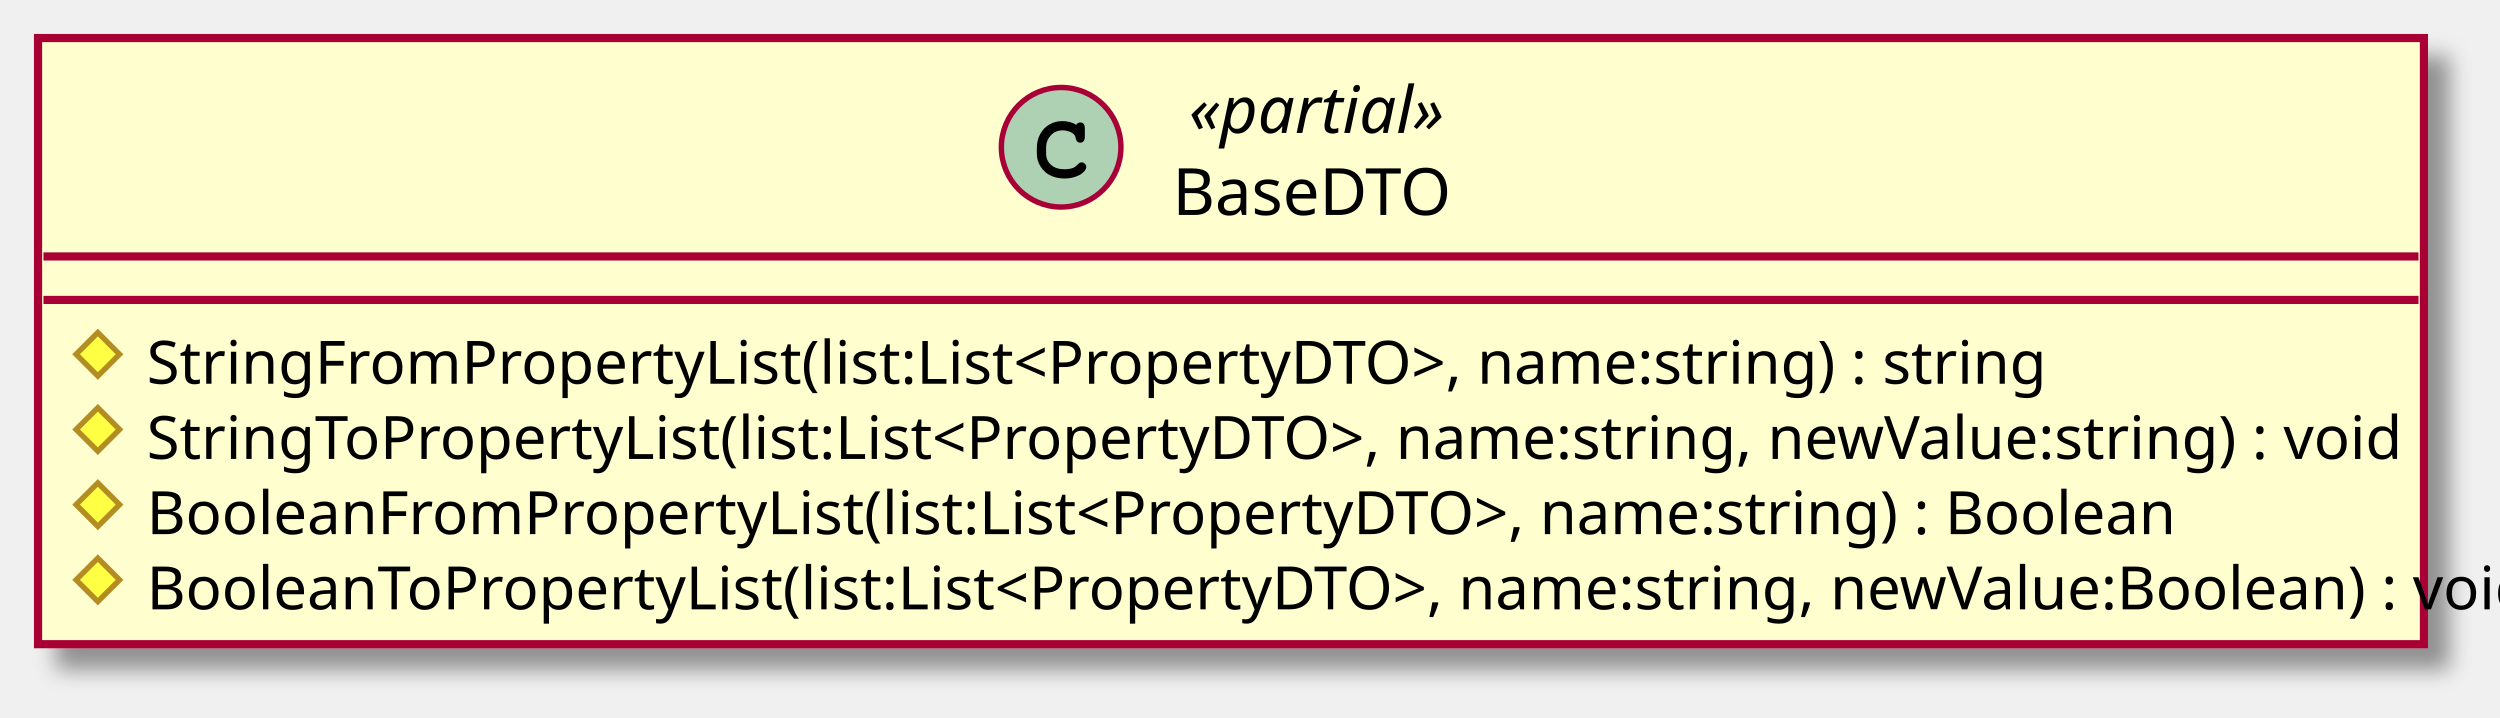
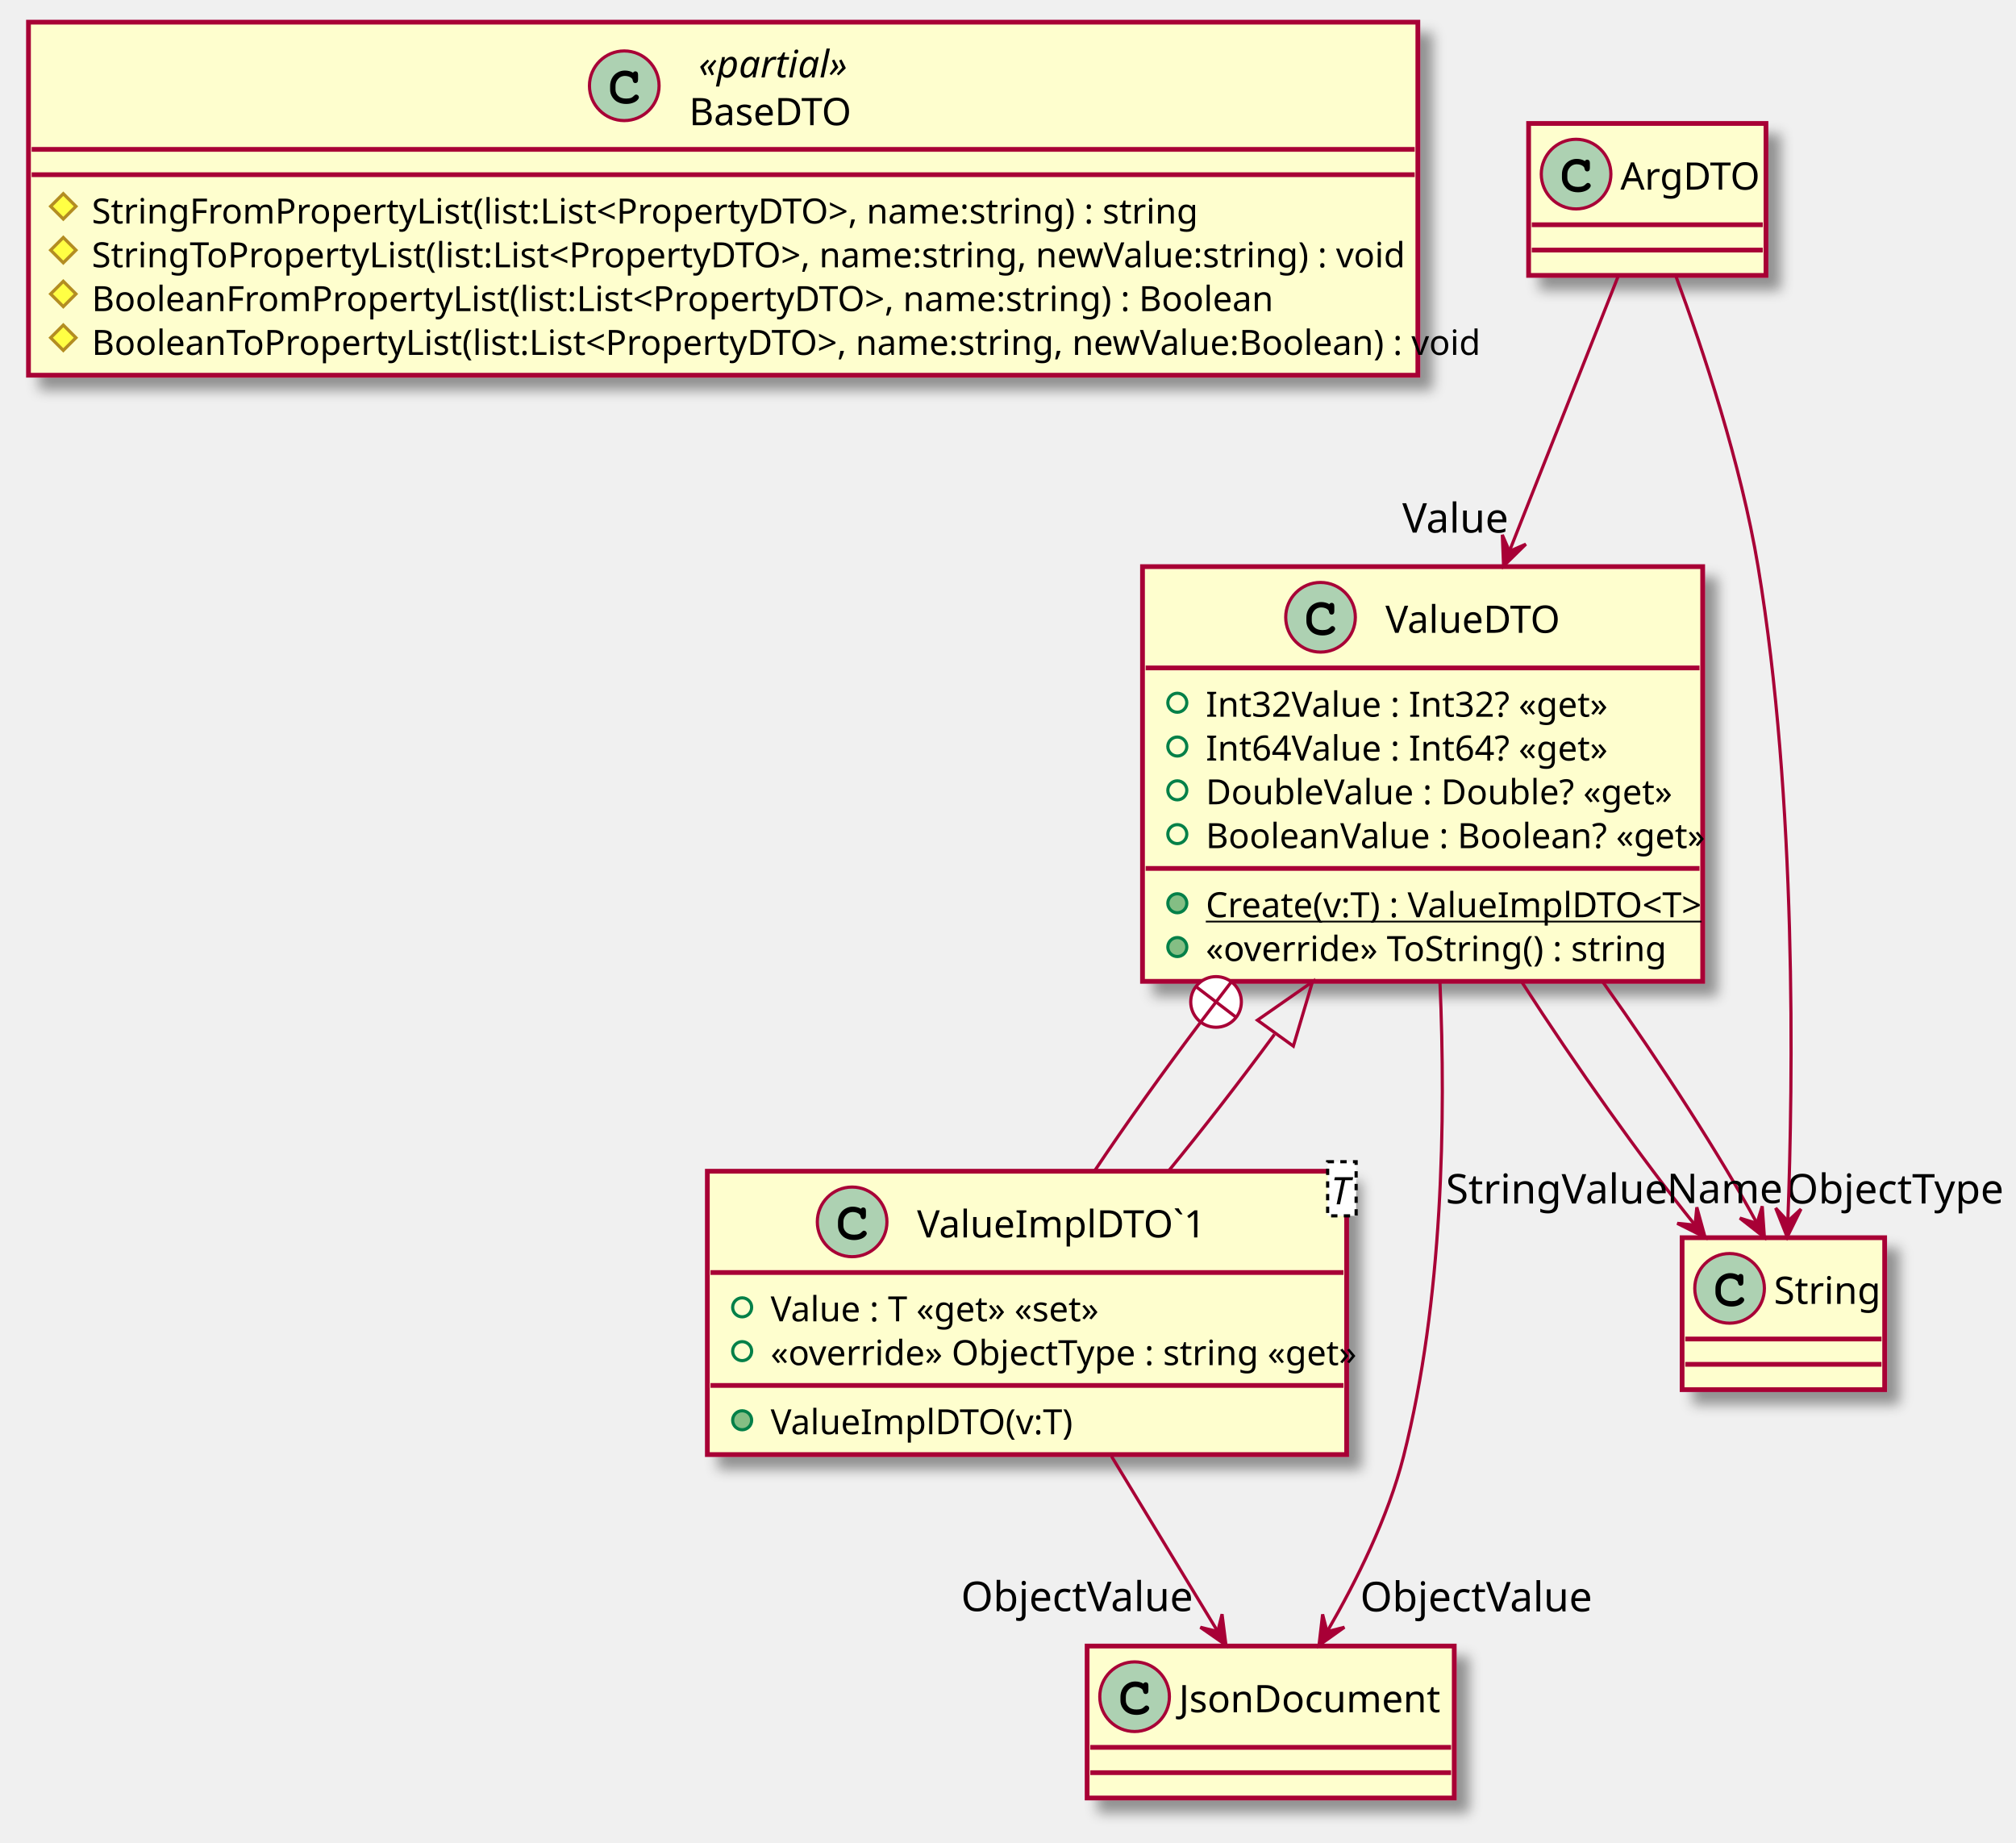
- <svg xmlns="http://www.w3.org/2000/svg" contentScriptType="application/ecmascript" contentStyleType="text/css" height="132px" preserveAspectRatio="none" style="width:460px;height:132px;background:#FFFFFF;" version="1.1" viewBox="0 0 460 132" width="460px" zoomAndPan="magnify">
+ <svg xmlns="http://www.w3.org/2000/svg" contentScriptType="application/ecmascript" contentStyleType="text/css" height="582px" preserveAspectRatio="none" style="width:637px;height:582px;background:#FFFFFF;" version="1.1" viewBox="0 0 637 582" width="637px" zoomAndPan="magnify">
  <defs>
-     <filter height="300%" id="ftryukskc3itb" width="300%" x="-1" y="-1">
+     <filter height="300%" id="fv3nblt9drwmm" width="300%" x="-1" y="-1">
      <feGaussianBlur result="blurOut" stdDeviation="2.0" />
      <feColorMatrix in="blurOut" result="blurOut2" type="matrix" values="0 0 0 0 0 0 0 0 0 0 0 0 0 0 0 0 0 0 .4 0" />
      <feOffset dx="4.0" dy="4.0" in="blurOut2" result="blurOut3" />
      <feBlend in="SourceGraphic" in2="blurOut3" mode="normal" />
    </filter>
  </defs>
  <g>
-     <rect codeLine="1" fill="#FEFECE" filter="url(#ftryukskc3itb)" height="111.531" id="BaseDTO" style="stroke:#A80036;stroke-width:1.5;" width="439" x="7" y="7" />
-     <ellipse cx="195.25" cy="27.094" fill="#ADD1B2" rx="11" ry="11" style="stroke:#A80036;stroke-width:1.0;" />
-     <path d="M198.016,22.969 Q198.172,22.75 198.359,22.641 Q198.547,22.531 198.766,22.531 Q199.141,22.531 199.375,22.789 Q199.609,23.047 199.609,23.656 L199.609,25.109 Q199.609,25.719 199.375,25.984 Q199.141,26.25 198.766,26.25 Q198.422,26.25 198.219,26.047 Q198.016,25.859 197.906,25.344 Q197.859,24.984 197.672,24.797 Q197.344,24.422 196.734,24.203 Q196.125,23.984 195.5,23.984 Q194.734,23.984 194.102,24.312 Q193.469,24.641 192.977,25.391 Q192.484,26.141 192.484,27.172 L192.484,28.266 Q192.484,29.5 193.375,30.32 Q194.266,31.141 195.859,31.141 Q196.797,31.141 197.453,30.891 Q197.844,30.734 198.266,30.297 Q198.531,30.031 198.68,29.953 Q198.828,29.875 199.031,29.875 Q199.359,29.875 199.617,30.133 Q199.875,30.391 199.875,30.734 Q199.875,31.078 199.531,31.484 Q199.031,32.062 198.234,32.391 Q197.156,32.844 195.859,32.844 Q194.344,32.844 193.141,32.219 Q192.156,31.719 191.469,30.648 Q190.781,29.578 190.781,28.297 L190.781,27.141 Q190.781,25.812 191.398,24.664 Q192.016,23.516 193.109,22.898 Q194.203,22.281 195.438,22.281 Q196.172,22.281 196.82,22.445 Q197.469,22.609 198.016,22.969 Z " fill="#000000" />
-     <text fill="#000000" font-family="sans-serif" font-size="12" font-style="italic" lengthAdjust="spacing" textLength="48" x="218.75" y="24.457">«partial»</text>
-     <text fill="#000000" font-family="sans-serif" font-size="12" lengthAdjust="spacing" textLength="54" x="215.75" y="39.551">BaseDTO</text>
-     <line style="stroke:#A80036;stroke-width:1.5;" x1="8" x2="445" y1="47.188" y2="47.188" />
-     <line style="stroke:#A80036;stroke-width:1.5;" x1="8" x2="445" y1="55.188" y2="55.188" />
-     <polygon fill="#FFFF44" points="18,61.188,22,65.188,18,69.188,14,65.188" style="stroke:#B38D22;stroke-width:1.0;" />
-     <text fill="#000000" font-family="sans-serif" font-size="11" lengthAdjust="spacing" textLength="323" x="27" y="70.606">StringFromPropertyList(list:List&lt;PropertyDTO&gt;, name:string) : string</text>
-     <polygon fill="#FFFF44" points="18,75.023,22,79.023,18,83.023,14,79.023" style="stroke:#B38D22;stroke-width:1.0;" />
-     <text fill="#000000" font-family="sans-serif" font-size="11" lengthAdjust="spacing" textLength="390" x="27" y="84.442">StringToPropertyList(list:List&lt;PropertyDTO&gt;, name:string, newValue:string) : void</text>
-     <polygon fill="#FFFF44" points="18,88.859,22,92.859,18,96.859,14,92.859" style="stroke:#B38D22;stroke-width:1.0;" />
-     <text fill="#000000" font-family="sans-serif" font-size="11" lengthAdjust="spacing" textLength="346" x="27" y="98.278">BooleanFromPropertyList(list:List&lt;PropertyDTO&gt;, name:string) : Boolean</text>
-     <polygon fill="#FFFF44" points="18,102.695,22,106.695,18,110.695,14,106.695" style="stroke:#B38D22;stroke-width:1.0;" />
-     <text fill="#000000" font-family="sans-serif" font-size="11" lengthAdjust="spacing" textLength="413" x="27" y="112.114">BooleanToPropertyList(list:List&lt;PropertyDTO&gt;, name:string, newValue:Boolean) : void</text>
+     <rect codeLine="1" fill="#FEFECE" filter="url(#fv3nblt9drwmm)" height="111.531" id="BaseDTO" style="stroke:#A80036;stroke-width:1.5;" width="439" x="9" y="7" />
+     <ellipse cx="197.25" cy="27.094" fill="#ADD1B2" rx="11" ry="11" style="stroke:#A80036;stroke-width:1.0;" />
+     <path d="M200.016,22.969 Q200.172,22.75 200.359,22.641 Q200.547,22.531 200.766,22.531 Q201.141,22.531 201.375,22.797 Q201.609,23.047 201.609,23.656 L201.609,25.109 Q201.609,25.719 201.375,25.984 Q201.141,26.25 200.766,26.25 Q200.422,26.25 200.219,26.047 Q200.016,25.859 199.906,25.344 Q199.859,24.984 199.672,24.797 Q199.344,24.422 198.734,24.203 Q198.125,23.984 197.5,23.984 Q196.734,23.984 196.094,24.312 Q195.469,24.641 194.969,25.391 Q194.484,26.141 194.484,27.172 L194.484,28.266 Q194.484,29.5 195.375,30.328 Q196.266,31.141 197.859,31.141 Q198.797,31.141 199.453,30.891 Q199.844,30.734 200.266,30.297 Q200.531,30.031 200.672,29.953 Q200.828,29.875 201.031,29.875 Q201.359,29.875 201.609,30.141 Q201.875,30.391 201.875,30.734 Q201.875,31.078 201.531,31.484 Q201.031,32.062 200.234,32.391 Q199.156,32.844 197.859,32.844 Q196.344,32.844 195.141,32.219 Q194.156,31.719 193.469,30.656 Q192.781,29.578 192.781,28.297 L192.781,27.141 Q192.781,25.812 193.391,24.672 Q194.016,23.516 195.109,22.906 Q196.203,22.281 197.438,22.281 Q198.172,22.281 198.812,22.453 Q199.469,22.609 200.016,22.969 Z " fill="#000000" />
+     <text fill="#000000" font-family="sans-serif" font-size="12" font-style="italic" lengthAdjust="spacing" textLength="48" x="220.75" y="24.457">«partial»</text>
+     <text fill="#000000" font-family="sans-serif" font-size="12" lengthAdjust="spacing" textLength="54" x="217.75" y="39.551">BaseDTO</text>
+     <line style="stroke:#A80036;stroke-width:1.5;" x1="10" x2="447" y1="47.188" y2="47.188" />
+     <line style="stroke:#A80036;stroke-width:1.5;" x1="10" x2="447" y1="55.188" y2="55.188" />
+     <polygon fill="#FFFF44" points="20,61.188,24,65.188,20,69.188,16,65.188" style="stroke:#B38D22;stroke-width:1.0;" />
+     <text fill="#000000" font-family="sans-serif" font-size="11" lengthAdjust="spacing" textLength="323" x="29" y="70.606">StringFromPropertyList(list:List&lt;PropertyDTO&gt;, name:string) : string</text>
+     <polygon fill="#FFFF44" points="20,75.023,24,79.023,20,83.023,16,79.023" style="stroke:#B38D22;stroke-width:1.0;" />
+     <text fill="#000000" font-family="sans-serif" font-size="11" lengthAdjust="spacing" textLength="390" x="29" y="84.442">StringToPropertyList(list:List&lt;PropertyDTO&gt;, name:string, newValue:string) : void</text>
+     <polygon fill="#FFFF44" points="20,88.859,24,92.859,20,96.859,16,92.859" style="stroke:#B38D22;stroke-width:1.0;" />
+     <text fill="#000000" font-family="sans-serif" font-size="11" lengthAdjust="spacing" textLength="346" x="29" y="98.278">BooleanFromPropertyList(list:List&lt;PropertyDTO&gt;, name:string) : Boolean</text>
+     <polygon fill="#FFFF44" points="20,102.695,24,106.695,20,110.695,16,106.695" style="stroke:#B38D22;stroke-width:1.0;" />
+     <text fill="#000000" font-family="sans-serif" font-size="11" lengthAdjust="spacing" textLength="413" x="29" y="112.114">BooleanToPropertyList(list:List&lt;PropertyDTO&gt;, name:string, newValue:Boolean) : void</text>
+     <rect codeLine="7" fill="#FEFECE" filter="url(#fv3nblt9drwmm)" height="131.016" id="ValueDTO" style="stroke:#A80036;stroke-width:1.5;" width="177" x="361" y="179" />
+     <ellipse cx="417.25" cy="195" fill="#ADD1B2" rx="11" ry="11" style="stroke:#A80036;stroke-width:1.0;" />
+     <path d="M420.016,190.875 Q420.172,190.656 420.359,190.547 Q420.547,190.438 420.766,190.438 Q421.141,190.438 421.375,190.703 Q421.609,190.953 421.609,191.562 L421.609,193.016 Q421.609,193.625 421.375,193.891 Q421.141,194.156 420.766,194.156 Q420.422,194.156 420.219,193.953 Q420.016,193.766 419.906,193.25 Q419.859,192.891 419.672,192.703 Q419.344,192.328 418.734,192.109 Q418.125,191.891 417.5,191.891 Q416.734,191.891 416.094,192.219 Q415.469,192.547 414.969,193.297 Q414.484,194.047 414.484,195.078 L414.484,196.172 Q414.484,197.406 415.375,198.234 Q416.266,199.047 417.859,199.047 Q418.797,199.047 419.453,198.797 Q419.844,198.641 420.266,198.203 Q420.531,197.938 420.672,197.859 Q420.828,197.781 421.031,197.781 Q421.359,197.781 421.609,198.047 Q421.875,198.297 421.875,198.641 Q421.875,198.984 421.531,199.391 Q421.031,199.969 420.234,200.297 Q419.156,200.75 417.859,200.75 Q416.344,200.75 415.141,200.125 Q414.156,199.625 413.469,198.562 Q412.781,197.484 412.781,196.203 L412.781,195.047 Q412.781,193.719 413.391,192.578 Q414.016,191.422 415.109,190.812 Q416.203,190.188 417.438,190.188 Q418.172,190.188 418.812,190.359 Q419.469,190.516 420.016,190.875 Z " fill="#000000" />
+     <text fill="#000000" font-family="sans-serif" font-size="12" lengthAdjust="spacing" textLength="56" x="437.75" y="199.91">ValueDTO</text>
+     <line style="stroke:#A80036;stroke-width:1.5;" x1="362" x2="537" y1="211" y2="211" />
+     <ellipse cx="372" cy="222" rx="3" ry="3" style="stroke:#038048;stroke-width:1.0;fill:none;" />
+     <text fill="#000000" font-family="sans-serif" font-size="11" lengthAdjust="spacing" textLength="119" x="381" y="226.419">Int32Value : Int32? «get»</text>
+     <ellipse cx="372" cy="235.836" rx="3" ry="3" style="stroke:#038048;stroke-width:1.0;fill:none;" />
+     <text fill="#000000" font-family="sans-serif" font-size="11" lengthAdjust="spacing" textLength="119" x="381" y="240.255">Int64Value : Int64? «get»</text>
+     <ellipse cx="372" cy="249.672" rx="3" ry="3" style="stroke:#038048;stroke-width:1.0;fill:none;" />
+     <text fill="#000000" font-family="sans-serif" font-size="11" lengthAdjust="spacing" textLength="139" x="381" y="254.091">DoubleValue : Double? «get»</text>
+     <ellipse cx="372" cy="263.508" rx="3" ry="3" style="stroke:#038048;stroke-width:1.0;fill:none;" />
+     <text fill="#000000" font-family="sans-serif" font-size="11" lengthAdjust="spacing" textLength="151" x="381" y="267.927">BooleanValue : Boolean? «get»</text>
+     <line style="stroke:#A80036;stroke-width:1.5;" x1="362" x2="537" y1="274.344" y2="274.344" />
+     <ellipse cx="372" cy="285.344" fill="#84BE84" rx="3" ry="3" style="stroke:#038048;stroke-width:1.0;" />
+     <text fill="#000000" font-family="sans-serif" font-size="11" lengthAdjust="spacing" text-decoration="underline" textLength="149" x="381" y="289.763">Create(v:T) : ValueImplDTO&lt;T&gt;</text>
+     <ellipse cx="372" cy="299.18" fill="#84BE84" rx="3" ry="3" style="stroke:#038048;stroke-width:1.0;" />
+     <text fill="#000000" font-family="sans-serif" font-size="11" lengthAdjust="spacing" textLength="139" x="381" y="303.599">«override» ToString() : string</text>
+     <rect codeLine="15" fill="#FEFECE" filter="url(#fv3nblt9drwmm)" height="48" id="ArgDTO" style="stroke:#A80036;stroke-width:1.5;" width="75" x="483" y="39" />
+     <ellipse cx="498" cy="55" fill="#ADD1B2" rx="11" ry="11" style="stroke:#A80036;stroke-width:1.0;" />
+     <path d="M500.766,50.875 Q500.922,50.656 501.109,50.547 Q501.297,50.438 501.516,50.438 Q501.891,50.438 502.125,50.703 Q502.359,50.953 502.359,51.562 L502.359,53.016 Q502.359,53.625 502.125,53.891 Q501.891,54.156 501.516,54.156 Q501.172,54.156 500.969,53.953 Q500.766,53.766 500.656,53.25 Q500.609,52.891 500.422,52.703 Q500.094,52.328 499.484,52.109 Q498.875,51.891 498.25,51.891 Q497.484,51.891 496.844,52.219 Q496.219,52.547 495.719,53.297 Q495.234,54.047 495.234,55.078 L495.234,56.172 Q495.234,57.406 496.125,58.234 Q497.016,59.047 498.609,59.047 Q499.547,59.047 500.203,58.797 Q500.594,58.641 501.016,58.203 Q501.281,57.938 501.422,57.859 Q501.578,57.781 501.781,57.781 Q502.109,57.781 502.359,58.047 Q502.625,58.297 502.625,58.641 Q502.625,58.984 502.281,59.391 Q501.781,59.969 500.984,60.297 Q499.906,60.75 498.609,60.75 Q497.094,60.75 495.891,60.125 Q494.906,59.625 494.219,58.562 Q493.531,57.484 493.531,56.203 L493.531,55.047 Q493.531,53.719 494.141,52.578 Q494.766,51.422 495.859,50.812 Q496.953,50.188 498.188,50.188 Q498.922,50.188 499.562,50.359 Q500.219,50.516 500.766,50.875 Z " fill="#000000" />
+     <text fill="#000000" font-family="sans-serif" font-size="12" lengthAdjust="spacing" textLength="43" x="512" y="59.91">ArgDTO</text>
+     <line style="stroke:#A80036;stroke-width:1.5;" x1="484" x2="557" y1="71" y2="71" />
+     <line style="stroke:#A80036;stroke-width:1.5;" x1="484" x2="557" y1="79" y2="79" />
+     <rect codeLine="17" fill="#FEFECE" filter="url(#fv3nblt9drwmm)" height="89.508" id="ValueImplDTO`1" style="stroke:#A80036;stroke-width:1.5;" width="202" x="223.5" y="370" />
+     <ellipse cx="269.25" cy="386" fill="#ADD1B2" rx="11" ry="11" style="stroke:#A80036;stroke-width:1.0;" />
+     <path d="M272.016,381.875 Q272.172,381.656 272.359,381.547 Q272.547,381.438 272.766,381.438 Q273.141,381.438 273.375,381.703 Q273.609,381.953 273.609,382.562 L273.609,384.016 Q273.609,384.625 273.375,384.891 Q273.141,385.156 272.766,385.156 Q272.422,385.156 272.219,384.953 Q272.016,384.766 271.906,384.25 Q271.859,383.891 271.672,383.703 Q271.344,383.328 270.734,383.109 Q270.125,382.891 269.5,382.891 Q268.734,382.891 268.094,383.219 Q267.469,383.547 266.969,384.297 Q266.484,385.047 266.484,386.078 L266.484,387.172 Q266.484,388.406 267.375,389.234 Q268.266,390.047 269.859,390.047 Q270.797,390.047 271.453,389.797 Q271.844,389.641 272.266,389.203 Q272.531,388.938 272.672,388.859 Q272.828,388.781 273.031,388.781 Q273.359,388.781 273.609,389.047 Q273.875,389.297 273.875,389.641 Q273.875,389.984 273.531,390.391 Q273.031,390.969 272.234,391.297 Q271.156,391.75 269.859,391.75 Q268.344,391.75 267.141,391.125 Q266.156,390.625 265.469,389.562 Q264.781,388.484 264.781,387.203 L264.781,386.047 Q264.781,384.719 265.391,383.578 Q266.016,382.422 267.109,381.812 Q268.203,381.188 269.438,381.188 Q270.172,381.188 270.812,381.359 Q271.469,381.516 272.016,381.875 Z " fill="#000000" />
+     <text fill="#000000" font-family="sans-serif" font-size="12" lengthAdjust="spacing" textLength="91" x="289.75" y="390.91">ValueImplDTO`1</text>
+     <rect fill="#FFFFFF" height="17.094" style="stroke:#000000;stroke-width:1.0;stroke-dasharray:2.0,2.0;" width="9" x="419.5" y="367" />
+     <text fill="#000000" font-family="sans-serif" font-size="12" font-style="italic" lengthAdjust="spacing" textLength="7" x="420.5" y="380.457">T</text>
+     <line style="stroke:#A80036;stroke-width:1.5;" x1="224.5" x2="424.5" y1="402" y2="402" />
+     <ellipse cx="234.5" cy="413" rx="3" ry="3" style="stroke:#038048;stroke-width:1.0;fill:none;" />
+     <text fill="#000000" font-family="sans-serif" font-size="11" lengthAdjust="spacing" textLength="103" x="243.5" y="417.419">Value : T «get» «set»</text>
+     <ellipse cx="234.5" cy="426.836" rx="3" ry="3" style="stroke:#038048;stroke-width:1.0;fill:none;" />
+     <text fill="#000000" font-family="sans-serif" font-size="11" lengthAdjust="spacing" textLength="176" x="243.5" y="431.255">«override» ObjectType : string «get»</text>
+     <line style="stroke:#A80036;stroke-width:1.5;" x1="224.5" x2="424.5" y1="437.672" y2="437.672" />
+     <ellipse cx="234.5" cy="448.672" fill="#84BE84" rx="3" ry="3" style="stroke:#038048;stroke-width:1.0;" />
+     <text fill="#000000" font-family="sans-serif" font-size="11" lengthAdjust="spacing" textLength="90" x="243.5" y="453.091">ValueImplDTO(v:T)</text>
+     <rect fill="#FEFECE" filter="url(#fv3nblt9drwmm)" height="48" id="String" style="stroke:#A80036;stroke-width:1.5;" width="64" x="531.5" y="391" />
+     <ellipse cx="546.5" cy="407" fill="#ADD1B2" rx="11" ry="11" style="stroke:#A80036;stroke-width:1.0;" />
+     <path d="M549.266,402.875 Q549.422,402.656 549.609,402.547 Q549.797,402.438 550.016,402.438 Q550.391,402.438 550.625,402.703 Q550.859,402.953 550.859,403.562 L550.859,405.016 Q550.859,405.625 550.625,405.891 Q550.391,406.156 550.016,406.156 Q549.672,406.156 549.469,405.953 Q549.266,405.766 549.156,405.25 Q549.109,404.891 548.922,404.703 Q548.594,404.328 547.984,404.109 Q547.375,403.891 546.75,403.891 Q545.984,403.891 545.344,404.219 Q544.719,404.547 544.219,405.297 Q543.734,406.047 543.734,407.078 L543.734,408.172 Q543.734,409.406 544.625,410.234 Q545.516,411.047 547.109,411.047 Q548.047,411.047 548.703,410.797 Q549.094,410.641 549.516,410.203 Q549.781,409.938 549.922,409.859 Q550.078,409.781 550.281,409.781 Q550.609,409.781 550.859,410.047 Q551.125,410.297 551.125,410.641 Q551.125,410.984 550.781,411.391 Q550.281,411.969 549.484,412.297 Q548.406,412.75 547.109,412.75 Q545.594,412.75 544.391,412.125 Q543.406,411.625 542.719,410.562 Q542.031,409.484 542.031,408.203 L542.031,407.047 Q542.031,405.719 542.641,404.578 Q543.266,403.422 544.359,402.812 Q545.453,402.188 546.688,402.188 Q547.422,402.188 548.062,402.359 Q548.719,402.516 549.266,402.875 Z " fill="#000000" />
+     <text fill="#000000" font-family="sans-serif" font-size="12" lengthAdjust="spacing" textLength="32" x="560.5" y="411.91">String</text>
+     <line style="stroke:#A80036;stroke-width:1.5;" x1="532.5" x2="594.5" y1="423" y2="423" />
+     <line style="stroke:#A80036;stroke-width:1.5;" x1="532.5" x2="594.5" y1="431" y2="431" />
+     <rect fill="#FEFECE" filter="url(#fv3nblt9drwmm)" height="48" id="JsonDocument" style="stroke:#A80036;stroke-width:1.5;" width="116" x="343.5" y="520" />
+     <ellipse cx="358.5" cy="536" fill="#ADD1B2" rx="11" ry="11" style="stroke:#A80036;stroke-width:1.0;" />
+     <path d="M361.266,531.875 Q361.422,531.656 361.609,531.547 Q361.797,531.438 362.016,531.438 Q362.391,531.438 362.625,531.703 Q362.859,531.953 362.859,532.562 L362.859,534.016 Q362.859,534.625 362.625,534.891 Q362.391,535.156 362.016,535.156 Q361.672,535.156 361.469,534.953 Q361.266,534.766 361.156,534.25 Q361.109,533.891 360.922,533.703 Q360.594,533.328 359.984,533.109 Q359.375,532.891 358.75,532.891 Q357.984,532.891 357.344,533.219 Q356.719,533.547 356.219,534.297 Q355.734,535.047 355.734,536.078 L355.734,537.172 Q355.734,538.406 356.625,539.234 Q357.516,540.047 359.109,540.047 Q360.047,540.047 360.703,539.797 Q361.094,539.641 361.516,539.203 Q361.781,538.938 361.922,538.859 Q362.078,538.781 362.281,538.781 Q362.609,538.781 362.859,539.047 Q363.125,539.297 363.125,539.641 Q363.125,539.984 362.781,540.391 Q362.281,540.969 361.484,541.297 Q360.406,541.75 359.109,541.75 Q357.594,541.75 356.391,541.125 Q355.406,540.625 354.719,539.562 Q354.031,538.484 354.031,537.203 L354.031,536.047 Q354.031,534.719 354.641,533.578 Q355.266,532.422 356.359,531.812 Q357.453,531.188 358.688,531.188 Q359.422,531.188 360.062,531.359 Q360.719,531.516 361.266,531.875 Z " fill="#000000" />
+     <text fill="#000000" font-family="sans-serif" font-size="12" lengthAdjust="spacing" textLength="84" x="372.5" y="540.91">JsonDocument</text>
+     <line style="stroke:#A80036;stroke-width:1.5;" x1="344.5" x2="458.5" y1="552" y2="552" />
+     <line style="stroke:#A80036;stroke-width:1.5;" x1="344.5" x2="458.5" y1="560" y2="560" />
+     <path codeLine="22" d="M480.81,310.16 C497.96,336.79 518.77,366.18 535.48,386.87 " fill="none" id="ValueDTO-to-String" style="stroke:#A80036;stroke-width:1.0;" />
+     <polygon fill="#A80036" points="538.76,390.89,536.151,381.393,535.591,387.022,529.962,386.463,538.76,390.89" style="stroke:#A80036;stroke-width:1.0;" />
+     <text fill="#000000" font-family="sans-serif" font-size="13" lengthAdjust="spacing" textLength="67" x="456.836" y="380.202">StringValue</text>
+     <path codeLine="23" d="M506.42,310.16 C525.19,336.57 543.93,365.69 555.1,386.35 " fill="none" id="ValueDTO-to-String-1" style="stroke:#A80036;stroke-width:1.0;" />
+     <polygon fill="#A80036" points="557.5,390.89,556.814,381.065,555.156,386.474,549.747,384.815,557.5,390.89" style="stroke:#A80036;stroke-width:1.0;" />
+     <text fill="#000000" font-family="sans-serif" font-size="13" lengthAdjust="spacing" textLength="66" x="564.419" y="380.202">ObjectType</text>
+     <path codeLine="24" d="M454.99,310.33 C456.86,353.42 455.95,410.89 443.5,460 C438.57,479.44 428.55,499.54 419.53,515.1 " fill="none" id="ValueDTO-to-JsonDocument" style="stroke:#A80036;stroke-width:1.0;" />
+     <polygon fill="#A80036" points="416.77,519.77,424.794,514.059,419.315,515.466,417.908,509.987,416.77,519.77" style="stroke:#A80036;stroke-width:1.0;" />
+     <text fill="#000000" font-family="sans-serif" font-size="13" lengthAdjust="spacing" textLength="71" x="429.78" y="509.051">ObjectValue</text>
+     <path codeLine="25" d="M529.58,87.36 C538.03,110.29 550.09,146.47 555.5,179 C567.75,252.72 566.57,341.17 564.91,385.59 " fill="none" id="ArgDTO-to-String" style="stroke:#A80036;stroke-width:1.0;" />
+     <polygon fill="#A80036" points="564.7,390.79,569.057,381.957,564.9,385.794,561.063,381.637,564.7,390.79" style="stroke:#A80036;stroke-width:1.0;" />
+     <text fill="#000000" font-family="sans-serif" font-size="13" lengthAdjust="spacing" textLength="34" x="526.651" y="380.076">Name</text>
+     <path codeLine="26" d="M511.36,87.1 C502.69,109.03 489.2,143.12 477.03,173.89 " fill="none" id="ArgDTO-to-ValueDTO" style="stroke:#A80036;stroke-width:1.0;" />
+     <polygon fill="#A80036" points="475.09,178.8,482.128,171.911,476.935,174.153,474.692,168.959,475.09,178.8" style="stroke:#A80036;stroke-width:1.0;" />
+     <text fill="#000000" font-family="sans-serif" font-size="13" lengthAdjust="spacing" textLength="33" x="443.084" y="168.253">Value</text>
+     <path codeLine="27" d="M379.69,322.48 C367.45,338.72 355.57,355.33 345.88,369.86 " fill="none" id="ValueDTO-backto-ValueImplDTO`1" style="stroke:#A80036;stroke-width:1.0;" />
+     <ellipse cx="384.238" cy="316.521" fill="#FFFFFF" rx="8" ry="8" style="stroke:#A80036;stroke-width:1.0;" />
+     <line style="stroke:#A80036;stroke-width:1.0;" x1="379.385" x2="389.09" y1="322.881" y2="310.16" />
+     <line style="stroke:#A80036;stroke-width:1.0;" x1="377.877" x2="390.598" y1="311.668" y2="321.373" />
+     <path codeLine="28" d="M402.69,326.78 C391.75,341.63 380.16,356.61 369.28,369.86 " fill="none" id="ValueDTO-backto-ValueImplDTO`1-1" style="stroke:#A80036;stroke-width:1.0;" />
+     <polygon fill="none" points="397.31,322.28,414.7,310.16,408.66,330.48,397.31,322.28" style="stroke:#A80036;stroke-width:1.0;" />
+     <path codeLine="29" d="M351.21,460.06 C362.33,478.4 374.9,499.13 384.69,515.27 " fill="none" id="ValueImplDTO`1-to-JsonDocument" style="stroke:#A80036;stroke-width:1.0;" />
+     <polygon fill="#A80036" points="387.37,519.7,386.131,509.929,384.781,515.423,379.287,514.072,387.37,519.7" style="stroke:#A80036;stroke-width:1.0;" />
+     <text fill="#000000" font-family="sans-serif" font-size="13" lengthAdjust="spacing" textLength="71" x="303.652" y="508.963">ObjectValue</text>
  </g>
</svg>
